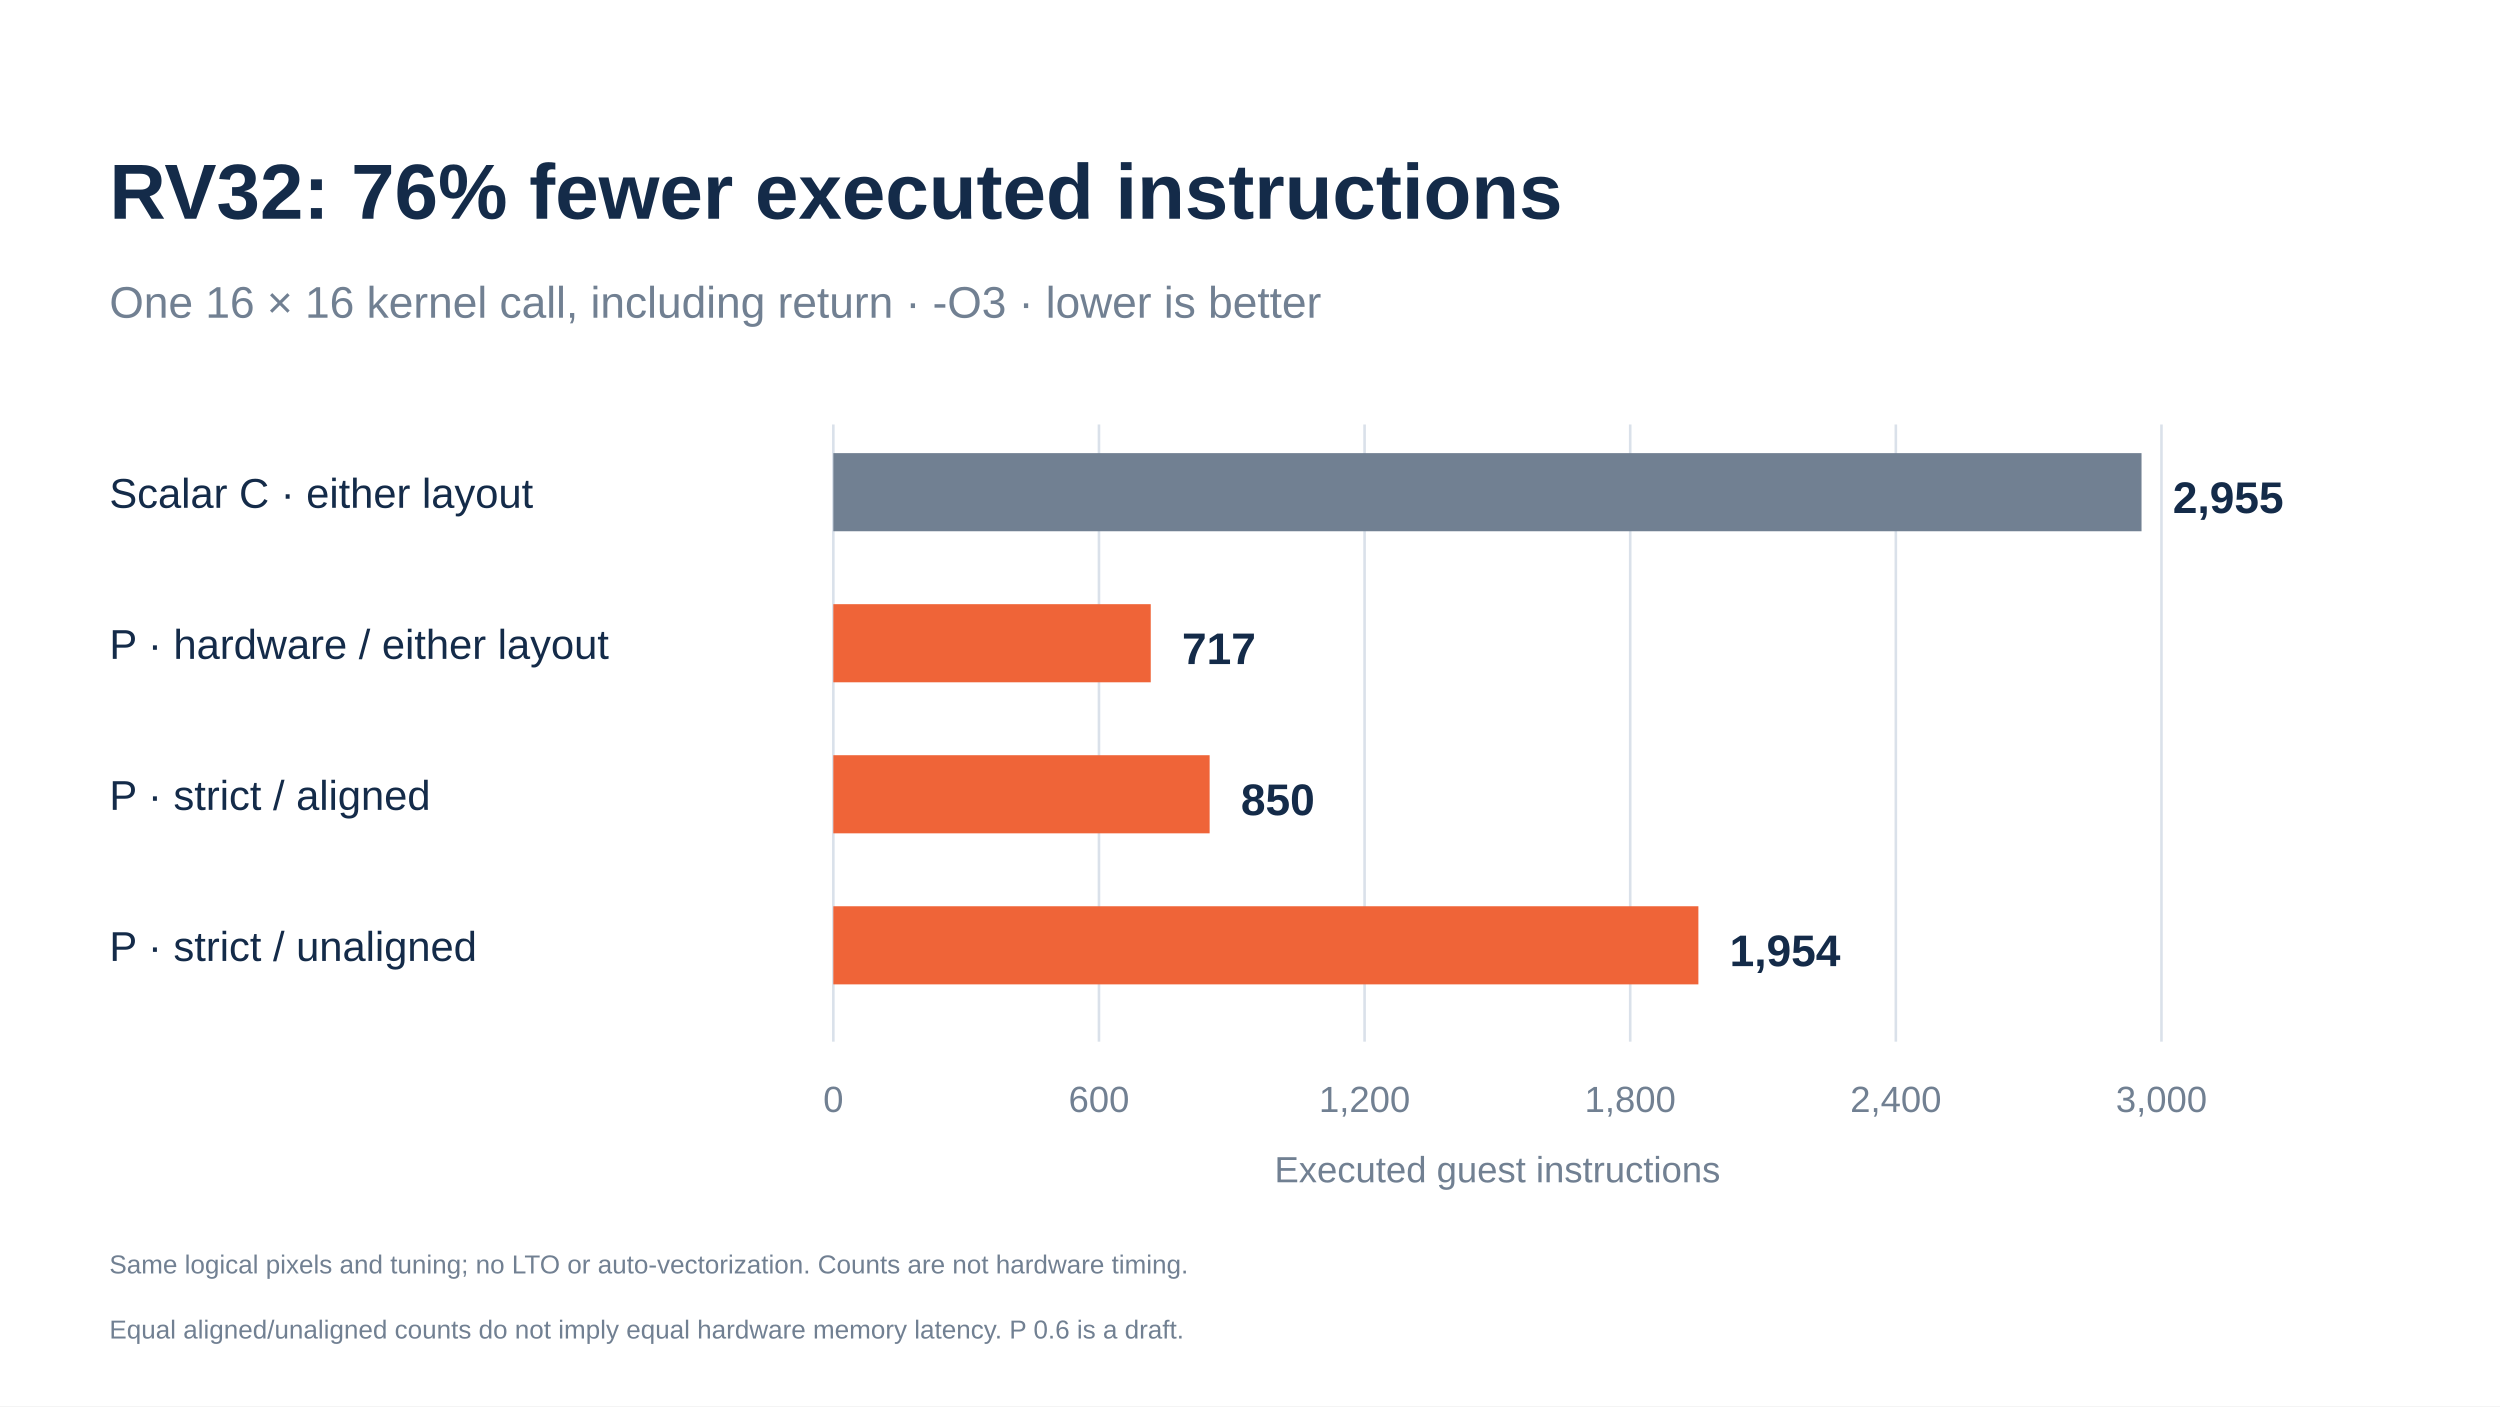
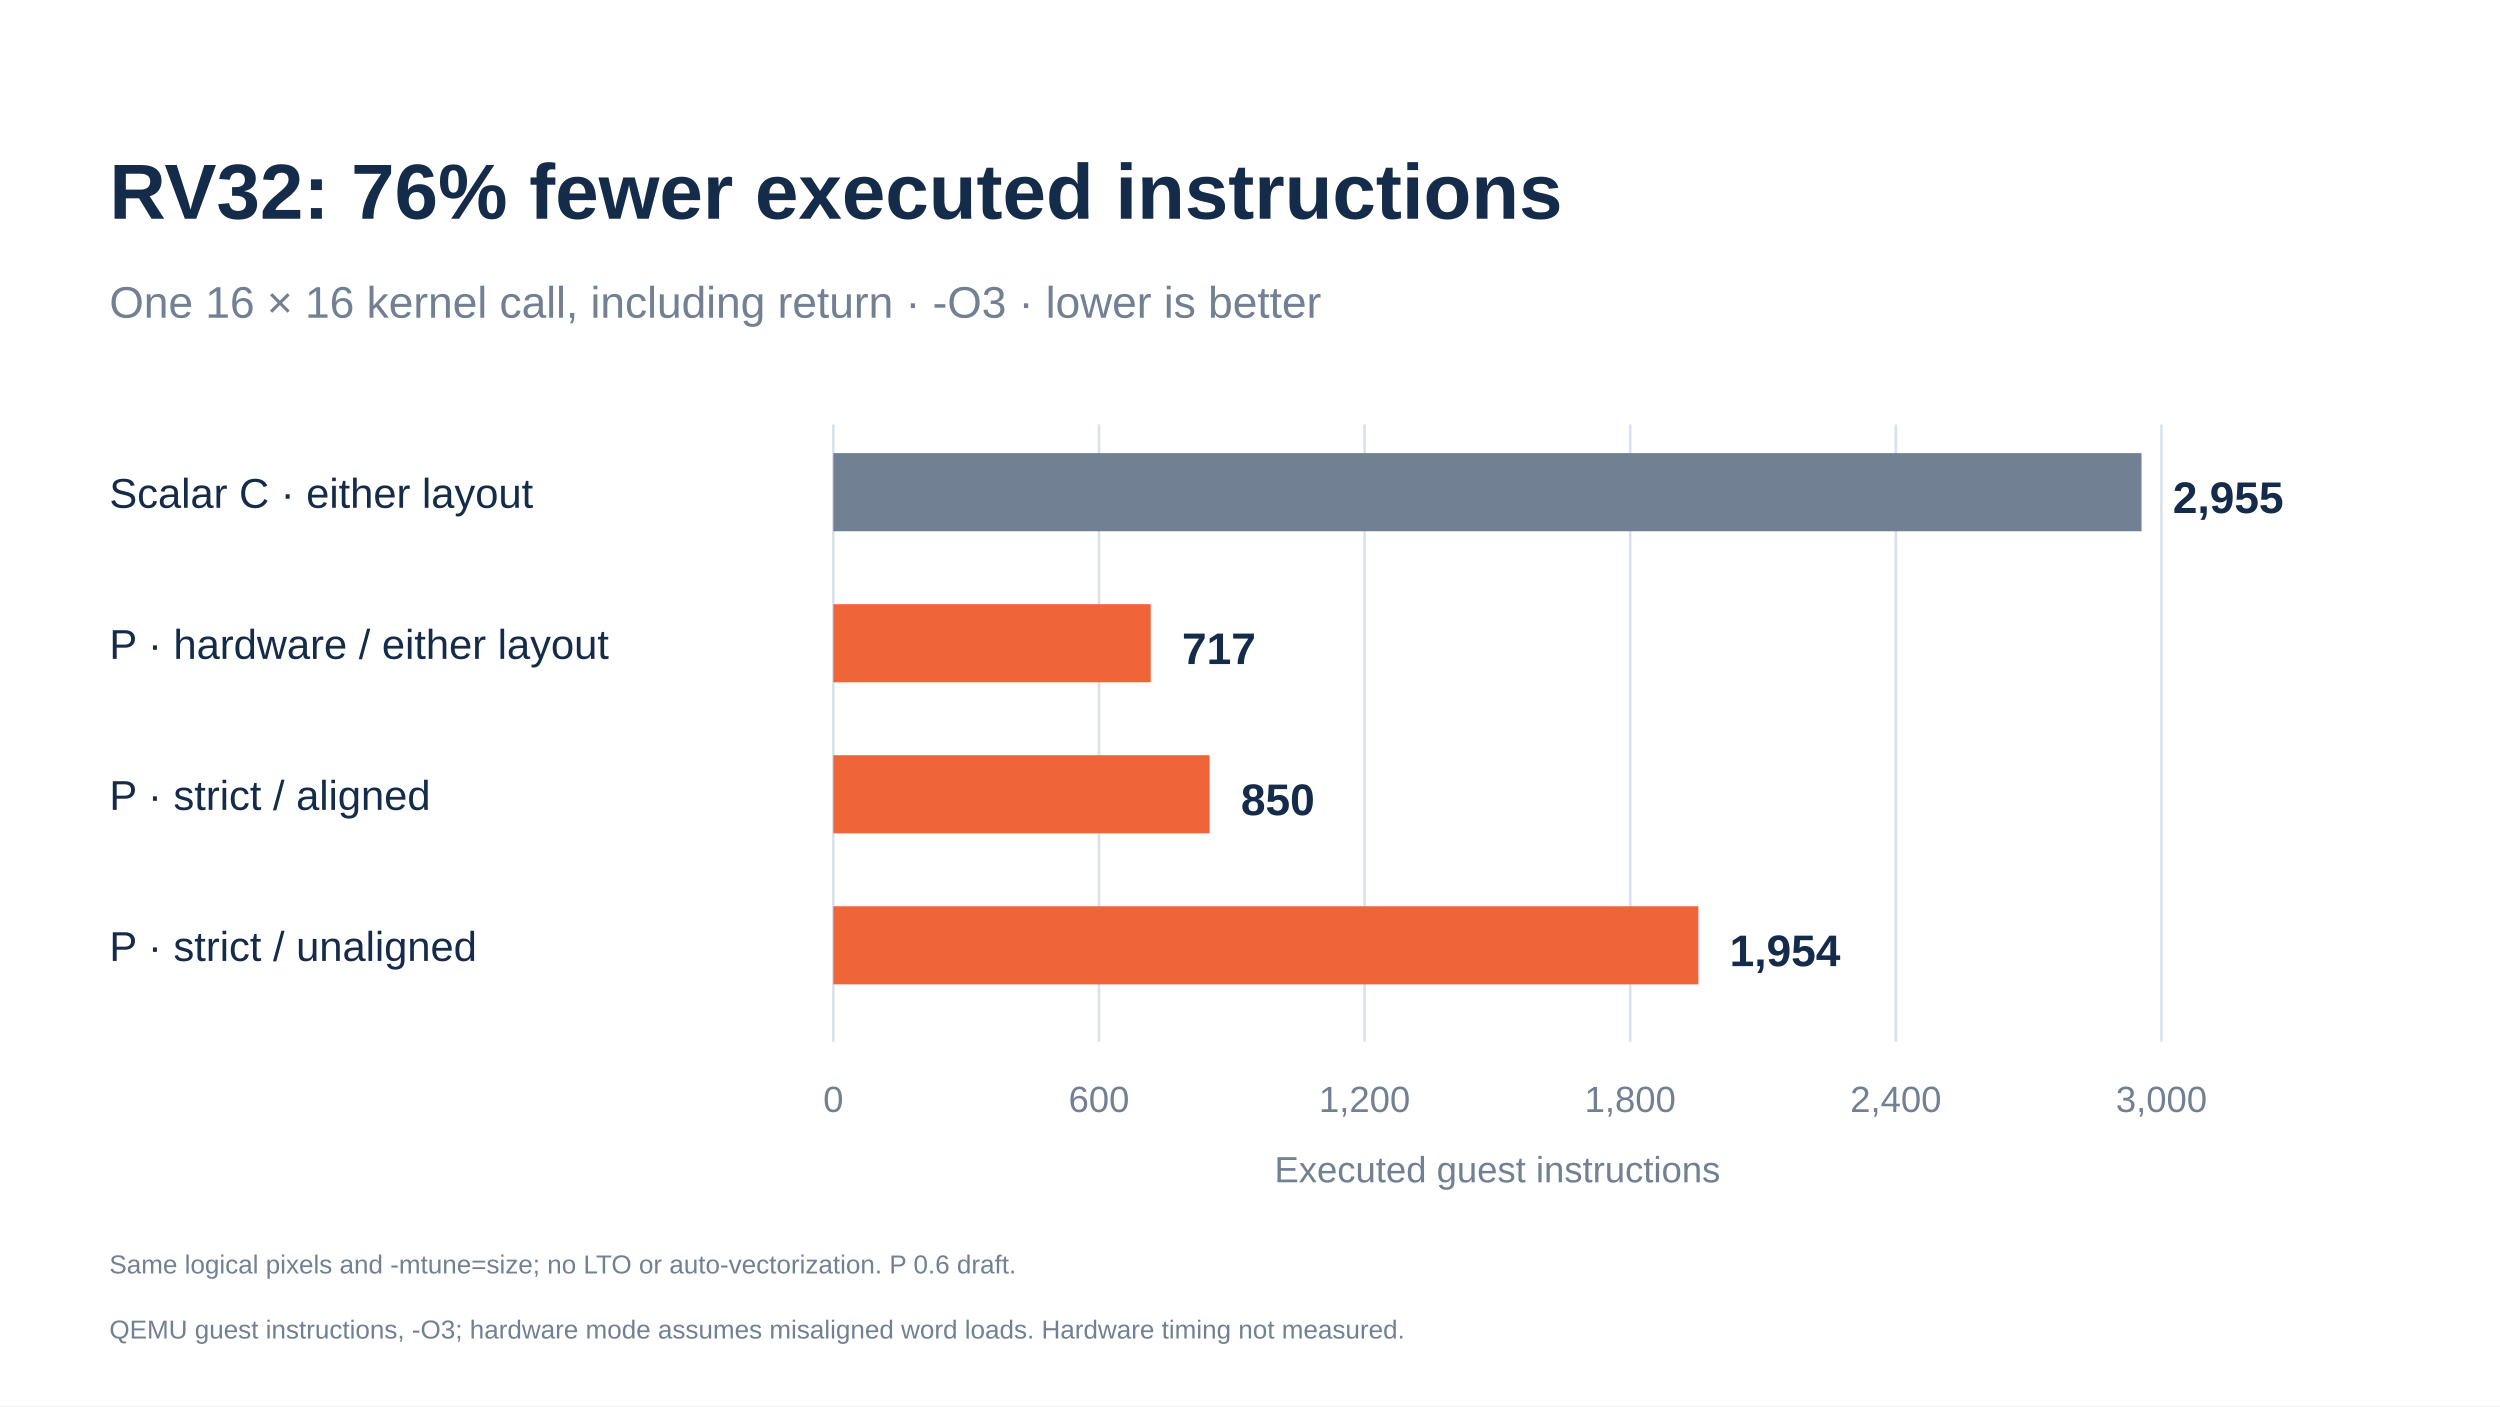
<svg xmlns="http://www.w3.org/2000/svg" width="1280" height="720" viewBox="0 0 960 540" role="img" aria-labelledby="title desc">
  <rect width="960" height="540" fill="white" />
  <g font-family="Liberation Sans, sans-serif">
    <text x="42" y="84" font-size="30" fill="#142b49" text-anchor="start" font-weight="700">RV32: 76% fewer executed instructions</text>
    <text x="42" y="122" font-size="17" fill="#718092" text-anchor="start" font-weight="400">One 16 × 16 kernel call, including return · -O3 · lower is better</text>
    <path d="M320 163V400" stroke="#dae1ea" />
    <text x="320" y="427" font-size="14" fill="#718092" text-anchor="middle" font-weight="400">0</text>
    <path d="M422 163V400" stroke="#dae1ea" />
    <text x="422" y="427" font-size="14" fill="#718092" text-anchor="middle" font-weight="400">600</text>
    <path d="M524 163V400" stroke="#dae1ea" />
    <text x="524" y="427" font-size="14" fill="#718092" text-anchor="middle" font-weight="400">1,200</text>
    <path d="M626 163V400" stroke="#dae1ea" />
    <text x="626" y="427" font-size="14" fill="#718092" text-anchor="middle" font-weight="400">1,800</text>
    <path d="M728 163V400" stroke="#dae1ea" />
    <text x="728" y="427" font-size="14" fill="#718092" text-anchor="middle" font-weight="400">2,400</text>
    <path d="M830 163V400" stroke="#dae1ea" />
    <text x="830" y="427" font-size="14" fill="#718092" text-anchor="middle" font-weight="400">3,000</text>
    <text x="42" y="195" font-size="16" fill="#142b49" text-anchor="start" font-weight="400">Scalar C · either layout</text>
    <rect x="320" y="174" width="502.350" height="30" fill="#718092" />
    <text x="834.35" y="197" font-size="17" fill="#142b49" text-anchor="start" font-weight="700">2,955</text>
    <text x="42" y="253" font-size="16" fill="#142b49" text-anchor="start" font-weight="400">P · hardware / either layout</text>
    <rect x="320" y="232" width="121.890" height="30" fill="#ef6438" />
    <text x="453.89" y="255" font-size="17" fill="#142b49" text-anchor="start" font-weight="700">717</text>
    <text x="42" y="311" font-size="16" fill="#142b49" text-anchor="start" font-weight="400">P · strict / aligned</text>
    <rect x="320" y="290" width="144.500" height="30" fill="#ef6438" />
    <text x="476.5" y="313" font-size="17" fill="#142b49" text-anchor="start" font-weight="700">850</text>
    <text x="42" y="369" font-size="16" fill="#142b49" text-anchor="start" font-weight="400">P · strict / unaligned</text>
    <rect x="320" y="348" width="332.180" height="30" fill="#ef6438" />
    <text x="664.18" y="371" font-size="17" fill="#142b49" text-anchor="start" font-weight="700">1,954</text>
    <text x="575" y="454" font-size="14" fill="#718092" text-anchor="middle" font-weight="400">Executed guest instructions</text>
-     <text x="42" y="489" font-size="10" fill="#718092" text-anchor="start" font-weight="400">Same logical pixels and tuning; no LTO or auto-vectorization. Counts are not hardware timing.</text>
-     <text x="42" y="514" font-size="10" fill="#718092" text-anchor="start" font-weight="400">Equal aligned/unaligned counts do not imply equal hardware memory latency. P 0.6 is a draft.</text>
+     <text x="42" y="489" font-size="10" fill="#718092" text-anchor="start" font-weight="400">Same logical pixels and -mtune=size; no LTO or auto-vectorization. P 0.6 draft.</text>
+     <text x="42" y="514" font-size="10" fill="#718092" text-anchor="start" font-weight="400">QEMU guest instructions, -O3; hardware mode assumes misaligned word loads. Hardware timing not measured.</text>
  </g>
</svg>
